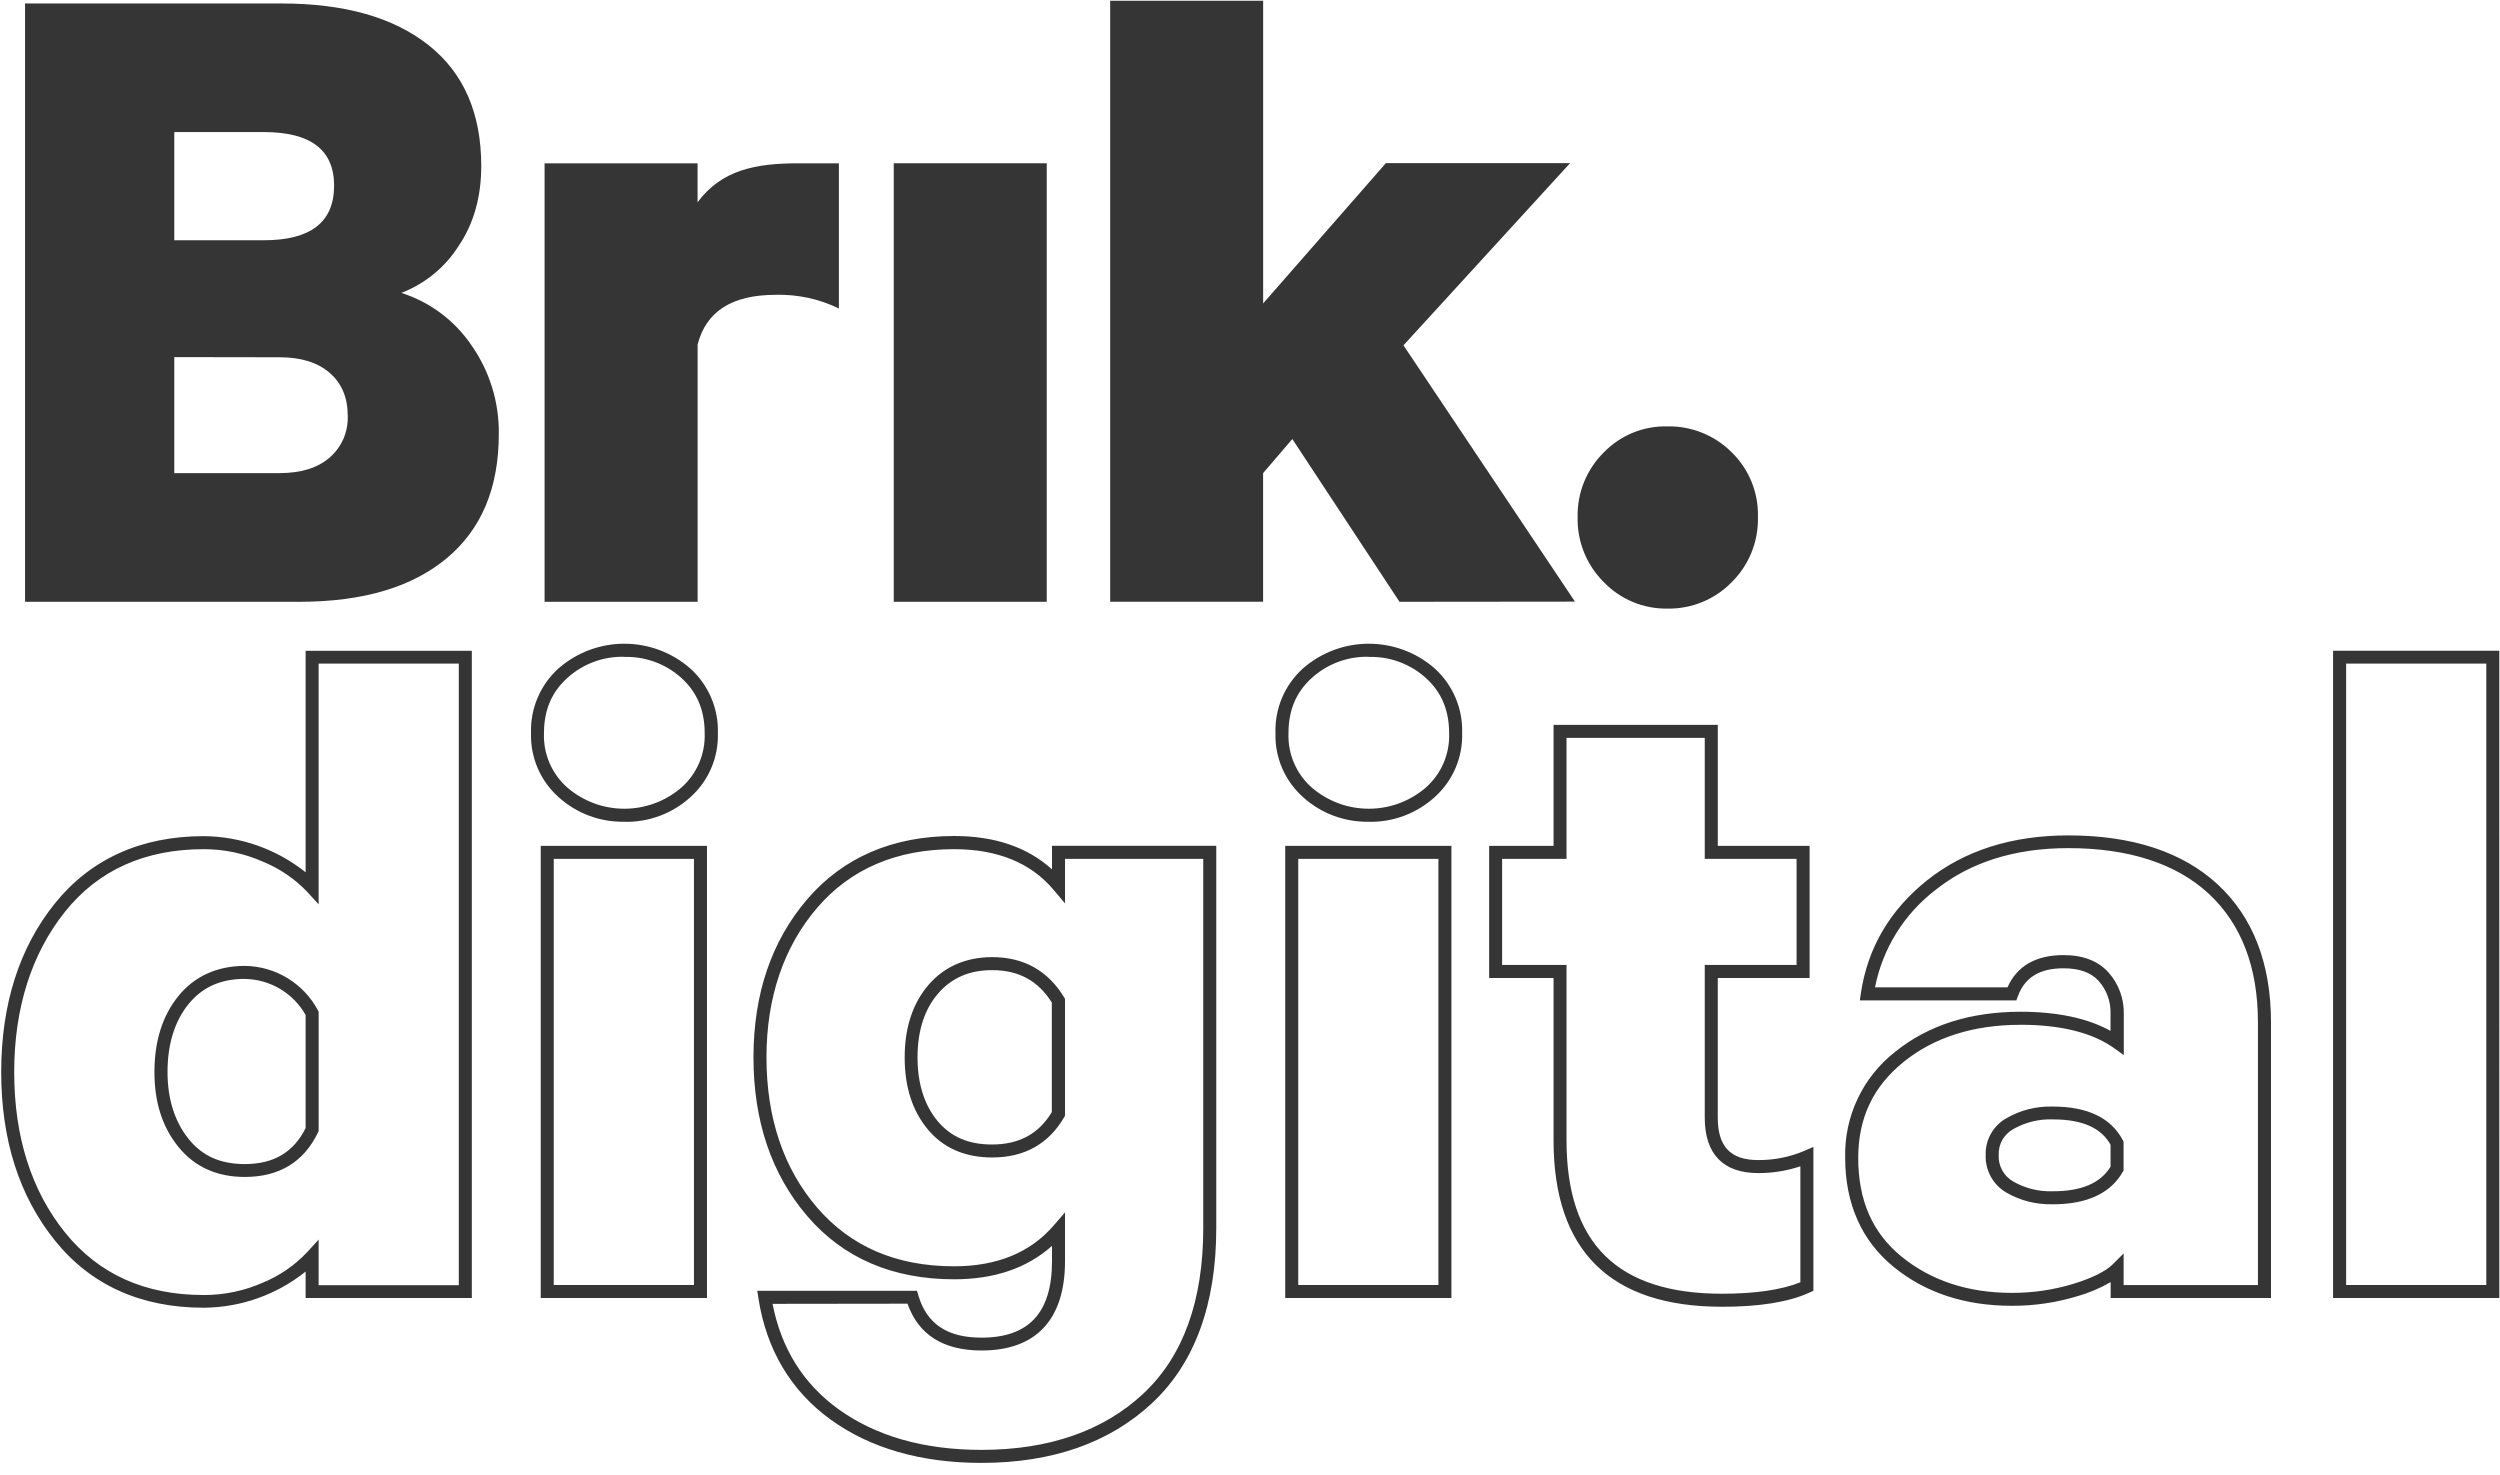
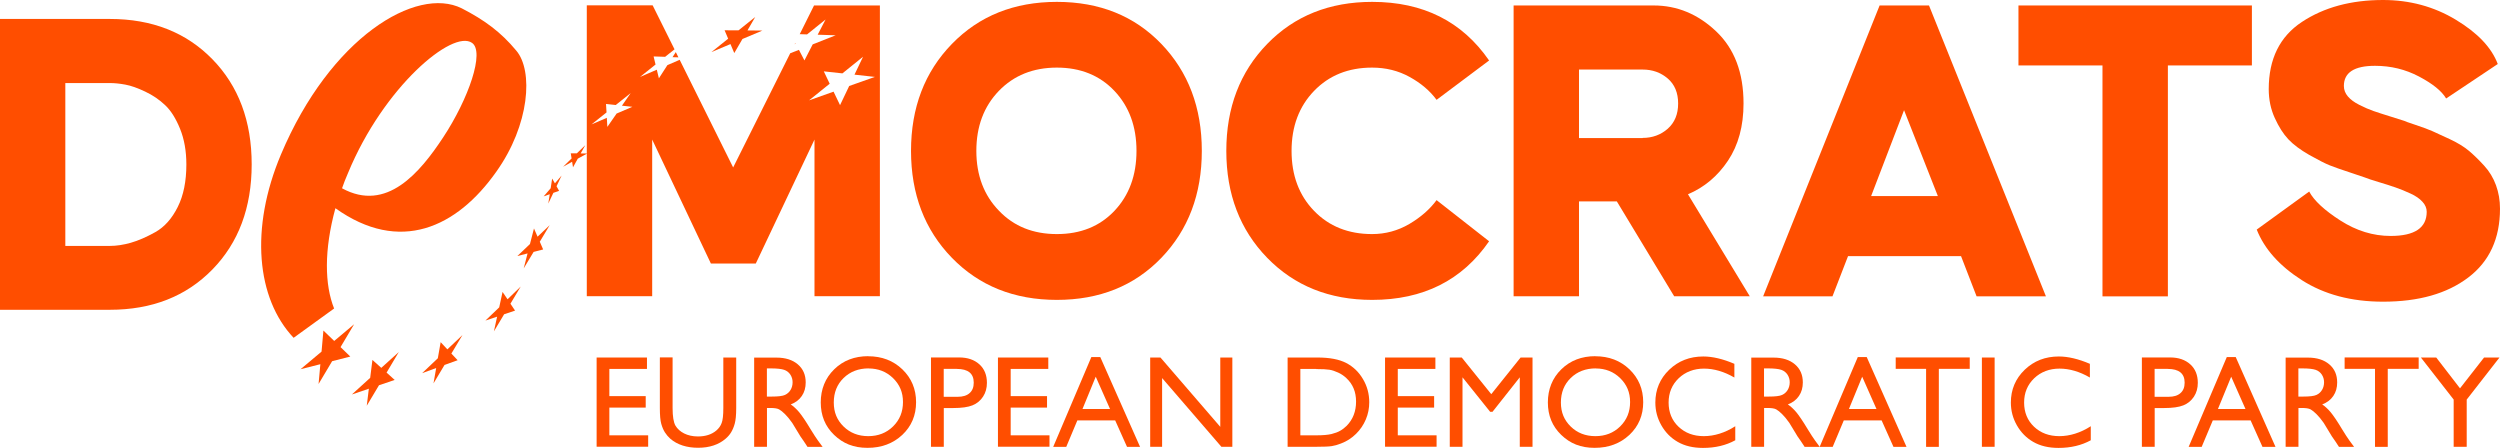
- <svg viewBox="0 0 100 59">
-   <path fill="#020202" d="M16.053 11.715a5.356 5.356 0 0 1 2.812 2.105 6.035 6.035 0 0 1 1.087 3.542c0 2.157-.695 3.814-2.086 4.97-1.39 1.157-3.345 1.736-5.866 1.74H1.002V.139H11.26c2.52 0 4.482.556 5.885 1.669 1.404 1.113 2.105 2.724 2.105 4.833 0 1.247-.305 2.318-.916 3.215a4.723 4.723 0 0 1-2.28 1.859zM6.972 9.61h3.586c1.872 0 2.807-.728 2.806-2.184 0-1.429-.936-2.143-2.806-2.143H6.972V9.61zm0 4.674v4.64h4.213c.858 0 1.526-.208 2.004-.624a2.102 2.102 0 0 0 .72-1.67c0-.726-.24-1.297-.72-1.714-.481-.418-1.149-.626-2.004-.625l-4.213-.007zM33.556 6.53v5.809a5.44 5.44 0 0 0-2.533-.546c-1.741 0-2.78.663-3.118 1.988v10.29h-6.122V6.532h6.12v1.56c.96-1.3 2.337-1.56 4.02-1.56h1.633zm8.314 0v17.542h-6.12V6.53zm14.11 17.542-4.287-6.511-1.169 1.364v5.145h-6.117V.03h6.119v12.107l4.911-5.613h7.368l-6.666 7.289 6.86 10.252zm7.125-3.392a3.533 3.533 0 0 1 1.034-2.571 3.429 3.429 0 0 1 2.552-1.054 3.536 3.536 0 0 1 2.573 1.033 3.476 3.476 0 0 1 1.053 2.591 3.543 3.543 0 0 1-1.053 2.613 3.506 3.506 0 0 1-2.573 1.052 3.452 3.452 0 0 1-2.532-1.052 3.543 3.543 0 0 1-1.054-2.613zM8.152 52.309c-2.518 0-4.523-.905-5.958-2.691C.758 47.83.048 45.576.048 42.878c0-2.698.722-4.97 2.146-6.74 1.424-1.77 3.44-2.692 5.958-2.692a6.621 6.621 0 0 1 4.073 1.445v-8.86h6.648V51.92h-6.648v-1.057a6.594 6.594 0 0 1-4.073 1.446zm0-18.342c-2.35 0-4.22.834-5.553 2.504C1.267 38.14.568 40.31.568 42.885s.684 4.738 2.031 6.412c1.348 1.675 3.2 2.504 5.553 2.504a5.828 5.828 0 0 0 2.374-.5 5.109 5.109 0 0 0 1.764-1.218l.455-.5v1.824h5.607V26.544h-5.607v9.631l-.455-.5a5.124 5.124 0 0 0-1.764-1.204 5.826 5.826 0 0 0-2.374-.504zm1.64 13.111c-1.12 0-2.014-.407-2.662-1.21-.648-.803-.953-1.795-.953-2.99 0-1.227.32-2.247.955-3.032.634-.784 1.542-1.21 2.661-1.21a3.356 3.356 0 0 1 2.927 1.783l.026.055v4.768l-.025.053c-.566 1.184-1.552 1.783-2.93 1.783zm0-7.923c-.967 0-1.705.334-2.256 1.015-.551.681-.835 1.601-.835 2.706 0 1.079.282 1.975.835 2.672.552.696 1.289 1.015 2.255 1.015 1.156 0 1.952-.471 2.434-1.44V40.6a2.838 2.838 0 0 0-2.434-1.442v-.002zM28.279 51.92h-6.65V33.836h6.65V51.92zm-6.129-.521h5.608V34.356H22.15v17.043zm2.823-18.53a3.798 3.798 0 0 1-2.632-.986 3.292 3.292 0 0 1-1.1-2.554 3.339 3.339 0 0 1 1.1-2.593 4.007 4.007 0 0 1 5.267 0 3.349 3.349 0 0 1 1.107 2.598 3.302 3.302 0 0 1-1.1 2.554 3.803 3.803 0 0 1-2.642.985v-.005zm0-6.597a3.262 3.262 0 0 0-2.284.85c-.626.566-.93 1.287-.93 2.207-.03.826.311 1.622.93 2.17a3.496 3.496 0 0 0 4.57 0 2.766 2.766 0 0 0 .928-2.17c0-.92-.304-1.641-.928-2.207a3.265 3.265 0 0 0-2.286-.845v-.005zm14.286 32.244c-2.413 0-4.441-.583-6.027-1.728-1.586-1.145-2.574-2.79-2.895-4.855l-.047-.3h6.391l.055.187c.334 1.135 1.155 1.686 2.523 1.686 1.898 0 2.821-1.002 2.821-3.057v-.613c-1.002.892-2.309 1.336-3.915 1.336-2.462 0-4.44-.851-5.876-2.53-1.436-1.68-2.15-3.806-2.15-6.357 0-2.524.722-4.649 2.15-6.315 1.427-1.666 3.414-2.53 5.876-2.53 1.623 0 2.937.446 3.915 1.335v-.944h6.571v15.286c0 3.053-.861 5.409-2.56 7-1.7 1.59-3.994 2.399-6.832 2.399zm-8.356-6.362c.344 1.78 1.229 3.197 2.633 4.212 1.502 1.081 3.42 1.629 5.723 1.629 2.7 0 4.88-.758 6.476-2.252 1.596-1.494 2.395-3.718 2.395-6.621V34.356h-5.529v1.78l-.46-.545c-.906-1.078-2.245-1.624-3.976-1.624-2.304 0-4.147.79-5.48 2.347-1.334 1.557-2.026 3.586-2.026 5.978 0 2.423.682 4.448 2.025 6.01 1.344 1.563 3.172 2.35 5.481 2.35 1.708 0 3.047-.548 3.979-1.629l.457-.529v1.948c0 2.338-1.155 3.578-3.339 3.578-1.53 0-2.527-.63-2.961-1.873l-5.398.007zm8.785-5.855c-1.092 0-1.962-.38-2.581-1.129-.62-.75-.92-1.7-.92-2.878 0-1.177.317-2.147.94-2.881.623-.735 1.502-1.126 2.56-1.126 1.263 0 2.23.541 2.877 1.608l.037.062v4.674l-.035.06c-.62 1.067-1.588 1.61-2.878 1.61zm0-7.493c-.917 0-1.625.308-2.17.942-.546.634-.817 1.502-.817 2.544s.269 1.908.8 2.546c.53.638 1.237.942 2.18.942 1.082 0 1.867-.424 2.392-1.296v-4.382c-.544-.87-1.327-1.296-2.385-1.296zM58.057 51.92h-6.648V33.836h6.648V51.92zm-6.127-.521h5.606V34.356H51.93v17.043zm2.823-18.53a3.8 3.8 0 0 1-2.634-.986 3.297 3.297 0 0 1-1.1-2.554 3.339 3.339 0 0 1 1.1-2.593 4.007 4.007 0 0 1 5.267 0 3.349 3.349 0 0 1 1.1 2.593 3.306 3.306 0 0 1-1.1 2.557 3.808 3.808 0 0 1-2.628.987l-.005-.005zm0-6.597a3.264 3.264 0 0 0-2.286.85c-.624.566-.928 1.287-.928 2.207-.03.826.31 1.622.928 2.17a3.496 3.496 0 0 0 4.57 0 2.766 2.766 0 0 0 .928-2.17c0-.92-.304-1.641-.928-2.207a3.265 3.265 0 0 0-2.28-.845l-.004-.005zM68.88 52.27c-4.471 0-6.738-2.24-6.738-6.66v-6.491h-2.576v-5.283h2.576v-4.841h6.57v4.841h3.672v5.283h-3.673v5.592c0 1.155.513 1.691 1.613 1.691a4.618 4.618 0 0 0 1.848-.367l.364-.159v5.757l-.154.068c-.836.386-2.015.57-3.502.57zm-8.795-13.672h2.576v7.011c0 4.132 2.035 6.14 6.219 6.14 1.322 0 2.375-.153 3.135-.457v-4.64a5.21 5.21 0 0 1-1.691.271c-1.396 0-2.134-.764-2.134-2.212v-6.113h3.673v-4.242H68.19v-4.842h-5.529v4.842h-2.576v4.242zm20.382 13.634c-1.874 0-3.465-.526-4.73-1.563-1.266-1.036-1.93-2.514-1.93-4.357a5.209 5.209 0 0 1 2.003-4.242c1.315-1.062 3.005-1.6 5.008-1.6 1.477 0 2.688.258 3.603.765v-.667c.02-.49-.152-.97-.48-1.336-.302-.334-.77-.5-1.402-.5-.953 0-1.55.365-1.823 1.116l-.063.167h-6.259l.043-.299c.27-1.801 1.16-3.32 2.651-4.507 1.491-1.187 3.386-1.793 5.647-1.793 2.554 0 4.564.66 5.973 1.961 1.409 1.302 2.132 3.164 2.132 5.518V51.92h-6.414v-.635a5.95 5.95 0 0 1-1.336.565 8.926 8.926 0 0 1-2.623.382zm.353-11.24c-1.882 0-3.456.5-4.675 1.484-1.218.983-1.816 2.24-1.816 3.84 0 1.704.57 3.005 1.74 3.954 1.17.95 2.649 1.445 4.4 1.445a8.383 8.383 0 0 0 2.46-.36c.762-.233 1.291-.5 1.572-.774l.444-.444v1.265h5.372V40.885c0-2.202-.668-3.93-1.966-5.135-1.3-1.206-3.2-1.825-5.62-1.825-2.14 0-3.93.566-5.32 1.68A6.48 6.48 0 0 0 75 39.494h5.3c.38-.856 1.134-1.29 2.244-1.29.777 0 1.38.232 1.793.691.41.459.63 1.056.615 1.67v1.638l-.411-.294c-.868-.606-2.117-.918-3.718-.918h-.003zm1.287 7.178a3.506 3.506 0 0 1-1.853-.467 1.67 1.67 0 0 1-.827-1.503c-.019-.605.3-1.172.827-1.47a3.506 3.506 0 0 1 1.853-.468c1.4 0 2.337.454 2.808 1.35l.028.056v1.147l-.033.06c-.488.86-1.438 1.297-2.8 1.297l-.003-.002zm0-3.395a2.985 2.985 0 0 0-1.581.392 1.126 1.126 0 0 0-.578 1.027c-.024.435.2.847.578 1.065.48.275 1.028.41 1.58.392 1.153 0 1.91-.322 2.316-.982v-.88c-.377-.68-1.137-1.013-2.312-1.013l-.003-.001zm17.866 7.145h-6.65V26.03h6.649l.001 25.89zm-6.128-.521h5.607V26.544h-5.607V51.4z" opacity=".8" />
+ <svg xmlns="http://www.w3.org/2000/svg" width="240" height="43" viewBox="0 0 240 43" fill="none">
+   <path d="M87.458 14.484C87.458 10.333 88.766 6.908 91.384 4.217C94.001 1.525 97.362 0.18 101.459 0.18C105.556 0.18 108.902 1.525 111.491 4.217C114.079 6.908 115.374 10.333 115.374 14.484C115.374 18.636 114.079 22.061 111.491 24.752C108.902 27.443 105.556 28.789 101.459 28.789C97.362 28.789 94.001 27.443 91.384 24.752C88.766 22.061 87.458 18.636 87.458 14.484ZM93.729 14.484C93.729 16.83 94.458 18.751 95.91 20.241C97.333 21.73 99.185 22.471 101.459 22.471C103.733 22.471 105.577 21.73 106.986 20.241C108.395 18.751 109.103 16.83 109.103 14.484C109.103 12.139 108.395 10.217 106.986 8.728C105.577 7.239 103.733 6.49 101.459 6.49C99.185 6.49 97.326 7.239 95.888 8.728C94.451 10.217 93.729 12.139 93.729 14.484Z" fill="#FF4E00" />
+   <path d="M121.652 4.217C124.269 1.525 127.63 0.18 131.727 0.18C136.625 0.18 140.365 2.058 142.953 5.807L137.912 9.584C137.283 8.728 136.425 7.994 135.331 7.39C134.237 6.785 133.035 6.49 131.72 6.49C129.439 6.49 127.587 7.239 126.149 8.728C124.712 10.217 123.99 12.139 123.99 14.484C123.99 16.83 124.705 18.751 126.149 20.241C127.587 21.73 129.446 22.471 131.72 22.471C133 22.471 134.187 22.148 135.288 21.507C136.382 20.86 137.261 20.097 137.912 19.212L142.953 23.162C140.365 26.918 136.618 28.789 131.727 28.789C127.63 28.789 124.269 27.443 121.652 24.752C119.035 22.061 117.726 18.636 117.726 14.484C117.726 10.333 119.035 6.908 121.652 4.217Z" fill="#FF4E00" />
+   <path d="M145.306 28.451V0.525H158.756C161.001 0.525 163.003 1.353 164.755 3.015C166.507 4.677 167.379 6.98 167.379 9.93C167.379 12.11 166.879 13.938 165.885 15.427C164.891 16.916 163.604 17.989 162.045 18.651L167.98 28.444H160.722L155.216 19.334H151.584V28.444H145.306V28.451ZM157.69 13.24C158.627 13.24 159.435 12.945 160.1 12.362C160.765 11.772 161.101 10.966 161.101 9.937C161.101 8.908 160.765 8.102 160.1 7.534C159.428 6.958 158.627 6.677 157.69 6.677H151.584V13.254H157.69V13.24Z" fill="#FF4E00" />
+   <path d="M169.26 28.451L180.443 0.525H185.184L196.41 28.451H189.753L188.259 24.587H177.412L175.917 28.451H169.26ZM186.035 18.823L182.789 10.577L179.628 18.823H186.035Z" fill="#FF4E00" />
+   <path d="M193.765 0.525H216.182V6.282H208.116V28.451H201.838V6.282H193.772V0.525H193.765Z" fill="#FF4E00" />
+   <path d="M221.688 18.399C222.145 19.255 223.139 20.183 224.676 21.169C226.214 22.155 227.823 22.651 229.503 22.651C231.805 22.651 232.964 21.874 232.964 20.334C232.964 19.989 232.828 19.665 232.556 19.37C232.285 19.068 231.898 18.802 231.405 18.579C230.905 18.348 230.433 18.154 229.975 17.996C229.517 17.837 228.981 17.665 228.352 17.478C227.723 17.291 227.272 17.14 226.986 17.024C226.929 16.996 226.478 16.845 225.642 16.571C224.805 16.298 224.147 16.067 223.675 15.88C223.203 15.693 222.546 15.355 221.688 14.873C220.837 14.384 220.164 13.887 219.678 13.369C219.192 12.851 218.763 12.175 218.377 11.326C217.991 10.484 217.798 9.556 217.798 8.555C217.798 5.663 218.856 3.511 220.98 2.108C223.103 0.705 225.699 0 228.774 0C231.334 0 233.665 0.633 235.753 1.892C237.848 3.152 239.192 4.569 239.785 6.145L234.83 9.455C234.401 8.735 233.536 8.037 232.227 7.347C230.919 6.656 229.51 6.318 228.001 6.318C226.006 6.318 225.012 6.965 225.012 8.253C225.012 8.627 225.141 8.958 225.399 9.261C225.656 9.563 226.028 9.836 226.507 10.074C226.993 10.318 227.437 10.513 227.851 10.656C228.266 10.8 228.795 10.973 229.453 11.175C230.111 11.376 230.561 11.52 230.819 11.606C230.847 11.635 231.212 11.765 231.906 11.995C232.599 12.225 233.143 12.427 233.529 12.599C233.915 12.772 234.473 13.031 235.216 13.376C235.953 13.722 236.561 14.096 237.033 14.492C237.504 14.895 237.984 15.362 238.484 15.909C238.985 16.456 239.356 17.075 239.614 17.78C239.871 18.485 240 19.233 240 20.032C240 22.896 238.985 25.105 236.947 26.645C234.909 28.192 232.184 28.962 228.774 28.962C225.728 28.962 223.132 28.271 220.98 26.897C218.827 25.522 217.383 23.903 216.646 22.04L221.688 18.384V18.399Z" fill="#FF4E00" />
+   <path d="M0 29.753V1.82H10.547C14.587 1.82 17.869 3.108 20.386 5.684C22.903 8.26 24.162 11.628 24.162 15.78C24.162 19.931 22.903 23.299 20.386 25.875C17.869 28.451 14.587 29.739 10.547 29.739H0V29.753ZM10.547 23.608C11.176 23.608 11.841 23.508 12.556 23.306C13.264 23.105 14.058 22.759 14.923 22.277C15.788 21.788 16.503 20.989 17.061 19.874C17.619 18.759 17.891 17.399 17.891 15.794C17.891 14.506 17.69 13.369 17.29 12.376C16.89 11.39 16.418 10.628 15.86 10.102C15.302 9.57 14.666 9.138 13.936 8.793C13.207 8.447 12.578 8.224 12.034 8.124C11.491 8.023 10.998 7.973 10.54 7.973H6.271V23.608H10.547Z" fill="#FF4E00" />
+   <path d="M32.077 29.624C31.162 27.335 31.098 24.018 32.199 19.989C38.384 24.407 43.854 21.845 47.63 16.506C50.869 11.973 51.205 6.778 49.56 4.857C48.094 3.087 46.507 1.921 44.326 0.799C39.971 -1.367 31.712 3.583 26.972 14.83C23.976 21.932 24.626 28.66 28.187 32.43L32.063 29.624H32.077ZM33.414 16.6C36.832 8.325 43.454 2.799 45.313 4.116C46.55 4.965 44.991 9.476 42.538 13.197C40.315 16.564 37.118 20.421 32.835 18.075C32.978 17.643 33.193 17.118 33.414 16.6Z" fill="#FF4E00" />
+   <path d="M62.109 34.322V35.416H58.498V38.028H61.988V39.129H58.498V41.791H62.224V42.885H57.276V34.322H62.109Z" fill="#FF4E00" />
+   <path d="M69.453 34.322H70.676V39.186C70.676 39.848 70.626 40.345 70.533 40.676C70.44 41.014 70.318 41.288 70.182 41.511C70.046 41.734 69.868 41.935 69.668 42.108C68.995 42.691 68.109 42.986 67.022 42.986C65.935 42.986 65.02 42.698 64.347 42.115C64.147 41.935 63.976 41.734 63.833 41.511C63.69 41.288 63.575 41.014 63.482 40.69C63.389 40.367 63.346 39.863 63.346 39.165V34.308H64.569V39.172C64.569 39.978 64.662 40.539 64.841 40.856C65.027 41.172 65.306 41.424 65.677 41.611C66.049 41.798 66.493 41.899 67 41.899C67.723 41.899 68.316 41.712 68.766 41.331C69.002 41.129 69.181 40.885 69.281 40.604C69.389 40.323 69.439 39.848 69.439 39.172V34.308L69.453 34.322Z" fill="#FF4E00" />
+   <path d="M72.399 42.899V34.33H74.537C75.402 34.33 76.082 34.545 76.589 34.977C77.097 35.409 77.347 35.984 77.347 36.718C77.347 37.215 77.226 37.647 76.975 38.014C76.725 38.38 76.375 38.647 75.91 38.827C76.182 39.007 76.446 39.251 76.711 39.561C76.968 39.87 77.34 40.41 77.805 41.187C78.105 41.676 78.341 42.043 78.52 42.288L78.97 42.899H77.519L77.147 42.331C77.147 42.331 77.111 42.273 77.075 42.23L76.84 41.892L76.46 41.266L76.053 40.597C75.803 40.244 75.574 39.964 75.359 39.755C75.152 39.546 74.959 39.395 74.794 39.301C74.63 39.208 74.344 39.165 73.944 39.165H73.629V42.892H72.406L72.399 42.899ZM73.622 35.366V38.071H74.087C74.701 38.071 75.13 38.021 75.359 37.913C75.588 37.805 75.767 37.647 75.896 37.431C76.024 37.215 76.089 36.97 76.089 36.697C76.089 36.423 76.017 36.186 75.874 35.963C75.731 35.747 75.531 35.589 75.273 35.502C75.016 35.416 74.587 35.366 73.994 35.366H73.622Z" fill="#FF4E00" />
+   <path d="M83.339 34.2C84.655 34.2 85.749 34.617 86.629 35.459C87.501 36.301 87.944 37.352 87.944 38.611C87.944 39.87 87.501 40.92 86.621 41.748C85.735 42.575 84.626 42.993 83.282 42.993C81.938 42.993 80.93 42.575 80.072 41.748C79.213 40.92 78.792 39.884 78.792 38.632C78.792 37.38 79.221 36.294 80.086 35.452C80.944 34.61 82.038 34.193 83.354 34.193L83.339 34.2ZM83.389 35.366C82.417 35.366 81.616 35.675 80.987 36.287C80.358 36.898 80.043 37.683 80.043 38.64C80.043 39.597 80.358 40.331 80.987 40.949C81.616 41.561 82.403 41.87 83.354 41.87C84.305 41.87 85.098 41.561 85.735 40.935C86.371 40.309 86.686 39.532 86.686 38.596C86.686 37.661 86.371 36.927 85.735 36.301C85.098 35.682 84.319 35.373 83.389 35.373V35.366Z" fill="#FF4E00" />
+   <path d="M89.374 42.899V34.315H92.077C92.892 34.315 93.536 34.538 94.022 34.977C94.508 35.416 94.744 36.013 94.744 36.754C94.744 37.251 94.623 37.697 94.373 38.078C94.122 38.46 93.786 38.74 93.357 38.913C92.928 39.086 92.306 39.172 91.505 39.172H90.604V42.892H89.382L89.374 42.899ZM91.863 35.409H90.597V38.093H91.934C92.428 38.093 92.814 37.978 93.078 37.74C93.35 37.503 93.479 37.172 93.479 36.733C93.479 35.855 92.935 35.416 91.856 35.416L91.863 35.409Z" fill="#FF4E00" />
+   <path d="M100.636 34.322V35.416H97.025V38.028H100.515V39.129H97.025V41.791H100.751V42.885H95.803V34.322H100.636Z" fill="#FF4E00" />
+   <path d="M104.769 34.279H105.627L109.446 42.899H108.194L107.058 40.359H103.425L102.36 42.899H101.108L104.769 34.279ZM106.564 39.266L105.191 36.164L103.918 39.266H106.564Z" fill="#FF4E00" />
+   <path d="M117.147 34.322H118.305V42.892H117.254L111.562 36.294V42.892H110.418V34.322H111.405L117.147 40.978V34.322Z" fill="#FF4E00" />
+   <path d="M123.611 42.885V34.322H126.486C127.644 34.322 128.559 34.495 129.238 34.848C129.911 35.2 130.447 35.711 130.847 36.395C131.248 37.071 131.448 37.812 131.448 38.618C131.448 39.194 131.341 39.74 131.119 40.266C130.897 40.791 130.583 41.252 130.182 41.647C129.768 42.057 129.289 42.367 128.738 42.575C128.416 42.705 128.123 42.784 127.851 42.827C127.58 42.87 127.072 42.892 126.314 42.892H123.618L123.611 42.885ZM126.357 35.416H124.834V41.791H126.393C127 41.791 127.479 41.748 127.816 41.669C128.152 41.583 128.438 41.482 128.659 41.352C128.888 41.223 129.088 41.064 129.281 40.877C129.882 40.266 130.182 39.489 130.182 38.553C130.182 37.618 129.875 36.884 129.253 36.301C129.024 36.085 128.767 35.905 128.466 35.769C128.166 35.632 127.894 35.538 127.63 35.495C127.365 35.452 126.943 35.43 126.357 35.43V35.416Z" fill="#FF4E00" />
+   <path d="M137.798 34.322V35.416H134.187V38.028H137.676V39.129H134.187V41.791H137.912V42.885H132.964V34.322H137.798Z" fill="#FF4E00" />
+   <path d="M147.122 34.322V42.892H145.899V36.222L143.282 39.532H143.053L140.4 36.222V42.892H139.178V34.322H140.329L143.161 37.841L145.978 34.322H147.122Z" fill="#FF4E00" />
+   <path d="M153.143 34.2C154.458 34.2 155.552 34.617 156.432 35.459C157.304 36.301 157.748 37.352 157.748 38.611C157.748 39.87 157.304 40.92 156.425 41.748C155.538 42.575 154.43 42.993 153.085 42.993C151.741 42.993 150.733 42.575 149.875 41.748C149.017 40.92 148.595 39.884 148.595 38.632C148.595 37.38 149.024 36.294 149.889 35.452C150.747 34.61 151.841 34.193 153.157 34.193L153.143 34.2ZM153.193 35.366C152.22 35.366 151.419 35.675 150.79 36.287C150.161 36.898 149.846 37.683 149.846 38.64C149.846 39.597 150.161 40.331 150.79 40.949C151.419 41.561 152.206 41.87 153.157 41.87C154.108 41.87 154.902 41.561 155.538 40.935C156.174 40.309 156.489 39.532 156.489 38.596C156.489 37.661 156.174 36.927 155.538 36.301C154.902 35.682 154.122 35.373 153.193 35.373V35.366Z" fill="#FF4E00" />
+   <path d="M166.586 40.913V42.266C165.692 42.755 164.662 43 163.489 43C162.538 43 161.73 42.806 161.065 42.424C160.4 42.043 159.878 41.511 159.492 40.834C159.106 40.158 158.913 39.431 158.913 38.647C158.913 37.402 159.356 36.351 160.243 35.495C161.13 34.646 162.217 34.222 163.518 34.222C164.412 34.222 165.406 34.459 166.5 34.927V36.243C165.506 35.668 164.533 35.387 163.582 35.387C162.631 35.387 161.795 35.697 161.151 36.315C160.508 36.934 160.186 37.711 160.186 38.647C160.186 39.582 160.501 40.359 161.137 40.964C161.773 41.568 162.581 41.87 163.568 41.87C164.555 41.87 165.606 41.554 166.593 40.913H166.586Z" fill="#FF4E00" />
+   <path d="M168.123 42.899V34.33H170.261C171.126 34.33 171.805 34.545 172.313 34.977C172.821 35.409 173.071 35.984 173.071 36.718C173.071 37.215 172.95 37.647 172.699 38.014C172.449 38.38 172.099 38.647 171.634 38.827C171.906 39.007 172.17 39.251 172.435 39.561C172.692 39.87 173.064 40.41 173.529 41.187C173.829 41.676 174.065 42.043 174.244 42.288L174.694 42.899H173.243L172.871 42.331C172.871 42.331 172.835 42.273 172.799 42.23L172.563 41.892L172.184 41.266L171.777 40.597C171.527 40.244 171.298 39.964 171.083 39.755C170.876 39.546 170.683 39.395 170.518 39.301C170.354 39.208 170.068 39.165 169.667 39.165H169.353V42.892H168.13L168.123 42.899ZM169.346 35.366V38.071H169.811C170.425 38.071 170.854 38.021 171.083 37.913C171.312 37.805 171.491 37.647 171.62 37.431C171.748 37.215 171.813 36.97 171.813 36.697C171.813 36.423 171.741 36.186 171.598 35.963C171.455 35.747 171.255 35.589 170.997 35.502C170.74 35.416 170.311 35.366 169.718 35.366H169.346Z" fill="#FF4E00" />
+   <path d="M178.348 34.279H179.206L183.025 42.899H181.773L180.636 40.359H177.004L175.939 42.899H174.687L178.348 34.279ZM180.143 39.266L178.77 36.164L177.497 39.266H180.143Z" fill="#FF4E00" />
+   <path d="M181.981 34.315H189.095V35.409H186.128V42.899H184.905V35.409H181.988V34.315H181.981Z" fill="#FF4E00" />
+   <path d="M190.261 34.322H191.484V42.892H190.261V34.322Z" fill="#FF4E00" />
+   <path d="M200.715 40.913V42.266C199.821 42.755 198.792 43 197.619 43C196.668 43 195.86 42.806 195.195 42.424C194.53 42.043 194.008 41.511 193.622 40.834C193.236 40.158 193.043 39.431 193.043 38.647C193.043 37.402 193.486 36.351 194.373 35.495C195.259 34.646 196.346 34.222 197.647 34.222C198.541 34.222 199.535 34.459 200.629 34.927V36.243C199.635 35.668 198.663 35.387 197.712 35.387C196.761 35.387 195.924 35.697 195.281 36.315C194.637 36.934 194.315 37.711 194.315 38.647C194.315 39.582 194.63 40.359 195.266 40.964C195.903 41.568 196.711 41.87 197.698 41.87C198.684 41.87 199.735 41.554 200.722 40.913H200.715Z" fill="#FF4E00" />
+   <path d="M205.62 42.899V34.315H208.323C209.138 34.315 209.782 34.538 210.268 34.977C210.754 35.416 210.99 36.013 210.99 36.754C210.99 37.251 210.869 37.697 210.619 38.078C210.368 38.46 210.032 38.74 209.603 38.913C209.174 39.086 208.552 39.172 207.751 39.172H206.85V42.892H205.627L205.62 42.899ZM208.109 35.409H206.843V38.093H208.18C208.674 38.093 209.06 37.978 209.324 37.74C209.596 37.503 209.725 37.172 209.725 36.733C209.725 35.855 209.181 35.416 208.102 35.416L208.109 35.409Z" fill="#FF4E00" />
+   <path d="M213.772 34.279H214.63L218.448 42.899H217.197L216.06 40.359H212.428L211.362 42.899H210.111L213.772 34.279ZM215.567 39.266L214.194 36.164L212.921 39.266H215.567Z" fill="#FF4E00" />
+   <path d="M219.421 42.899V34.33H221.559C222.424 34.33 223.103 34.545 223.611 34.977C224.119 35.409 224.369 35.984 224.369 36.718C224.369 37.215 224.247 37.647 223.997 38.014C223.747 38.38 223.396 38.647 222.932 38.827C223.203 39.007 223.468 39.251 223.733 39.561C223.99 39.87 224.362 40.41 224.827 41.187C225.127 41.676 225.363 42.043 225.542 42.288L225.992 42.899H224.541L224.169 42.331C224.169 42.331 224.133 42.273 224.097 42.23L223.861 41.892L223.482 41.266L223.075 40.597C222.824 40.244 222.596 39.964 222.381 39.755C222.174 39.546 221.981 39.395 221.816 39.301C221.652 39.208 221.366 39.165 220.965 39.165H220.651V42.892H219.428L219.421 42.899ZM220.644 35.366V38.071H221.108C221.723 38.071 222.152 38.021 222.381 37.913C222.61 37.805 222.789 37.647 222.917 37.431C223.046 37.215 223.11 36.97 223.11 36.697C223.11 36.423 223.039 36.186 222.896 35.963C222.753 35.747 222.553 35.589 222.295 35.502C222.038 35.416 221.609 35.366 221.015 35.366H220.644Z" fill="#FF4E00" />
+   <path d="M225.077 34.315H232.192V35.409H229.224V42.899H228.001V35.409H225.084V34.315H225.077Z" fill="#FF4E00" />
+   <path d="M238.47 34.322H239.95L236.804 38.359V42.892H235.552V38.359L232.406 34.322H233.879L236.16 37.28L238.47 34.322Z" fill="#FF4E00" />
+   <path d="M41.616 36.805L42.674 35.035L43.933 34.581L43.332 33.941L44.398 32.164L42.946 33.538L42.303 32.847L42.031 34.394L40.522 35.826L41.873 35.33L41.616 36.805Z" fill="#FF4E00" />
+   <path d="M47.415 31.811L48.395 30.171L49.446 29.818L49.002 29.156L49.989 27.508L48.724 28.731L48.245 28.026L47.923 29.509L46.6 30.775L47.723 30.401L47.415 31.811Z" fill="#FF4E00" />
+   <path d="M50.275 25.767L51.226 24.184L52.142 23.947L51.82 23.205L52.771 21.615L51.605 22.723L51.262 21.932L50.876 23.428L49.667 24.58L50.647 24.328L50.275 25.767Z" fill="#FF4E00" />
+   <path d="M52.635 19.543L53.121 18.514L53.672 18.32L53.429 17.881L53.915 16.852L53.271 17.6L53.007 17.14L52.864 18.075L52.192 18.852L52.778 18.643L52.635 19.543Z" fill="#FF4E00" />
+   <path d="M30.583 36.862L31.884 34.675L33.629 34.229L32.692 33.322L33.994 31.128L32.084 32.732L31.047 31.732L30.869 33.754L28.852 35.445L30.754 34.963L30.583 36.862Z" fill="#FF4E00" />
+   <path d="M35.209 38.949L36.382 36.985L37.891 36.474L37.111 35.769L38.284 33.797L36.603 35.315L35.753 34.553L35.538 36.272L33.779 37.87L35.409 37.316L35.209 38.949Z" fill="#FF4E00" />
+   <path d="M72.506 1.626L70.897 2.914L69.56 2.907L69.903 3.713L68.295 5.001L70.125 4.231L70.49 5.094L71.276 3.742L73.193 2.936L71.755 2.921L72.506 1.626Z" fill="#FF4E00" />
+   <path d="M56.189 13.938L55.374 14.722H54.794L54.873 15.211L54.058 16.01L54.923 15.528L55.009 16.06L55.467 15.233L56.367 14.736L55.745 14.729L56.189 13.938Z" fill="#FF4E00" />
+   <path d="M76.368 4.188L76.346 4.137L76.282 4.253L76.368 4.188Z" fill="#FF4E00" />
+   <path d="M65.127 5.505L64.877 5.001L64.562 5.49L65.127 5.505Z" fill="#FF4E00" />
+   <path d="M78.148 0.525L76.775 3.281L77.476 3.303L79.256 1.871L78.498 3.331L80.222 3.389L78.019 4.26L77.226 5.8L76.697 4.785L75.86 5.116L70.383 16.075L65.249 5.742L64.069 6.253L63.254 7.519L63.053 6.692L61.437 7.39L62.932 6.195L62.746 5.418L63.854 5.454L64.755 4.735L62.653 0.511H56.332V28.436H62.61V13.398L68.245 25.299H72.556L78.191 13.398V28.436H84.469V0.525H78.148ZM59.185 10.915L58.305 12.182L58.255 11.311L56.782 11.944L58.227 10.793L58.177 9.98L59.113 10.081L60.551 8.93L59.707 10.146L60.708 10.254L59.178 10.908L59.185 10.915ZM81.516 8.268L80.644 10.095L80.022 8.8L77.669 9.635L79.65 8.037L79.085 6.85L80.872 7.044L82.853 5.447L82.031 7.167L83.99 7.383L81.509 8.26L81.516 8.268Z" fill="#FF4E00" />
</svg>
